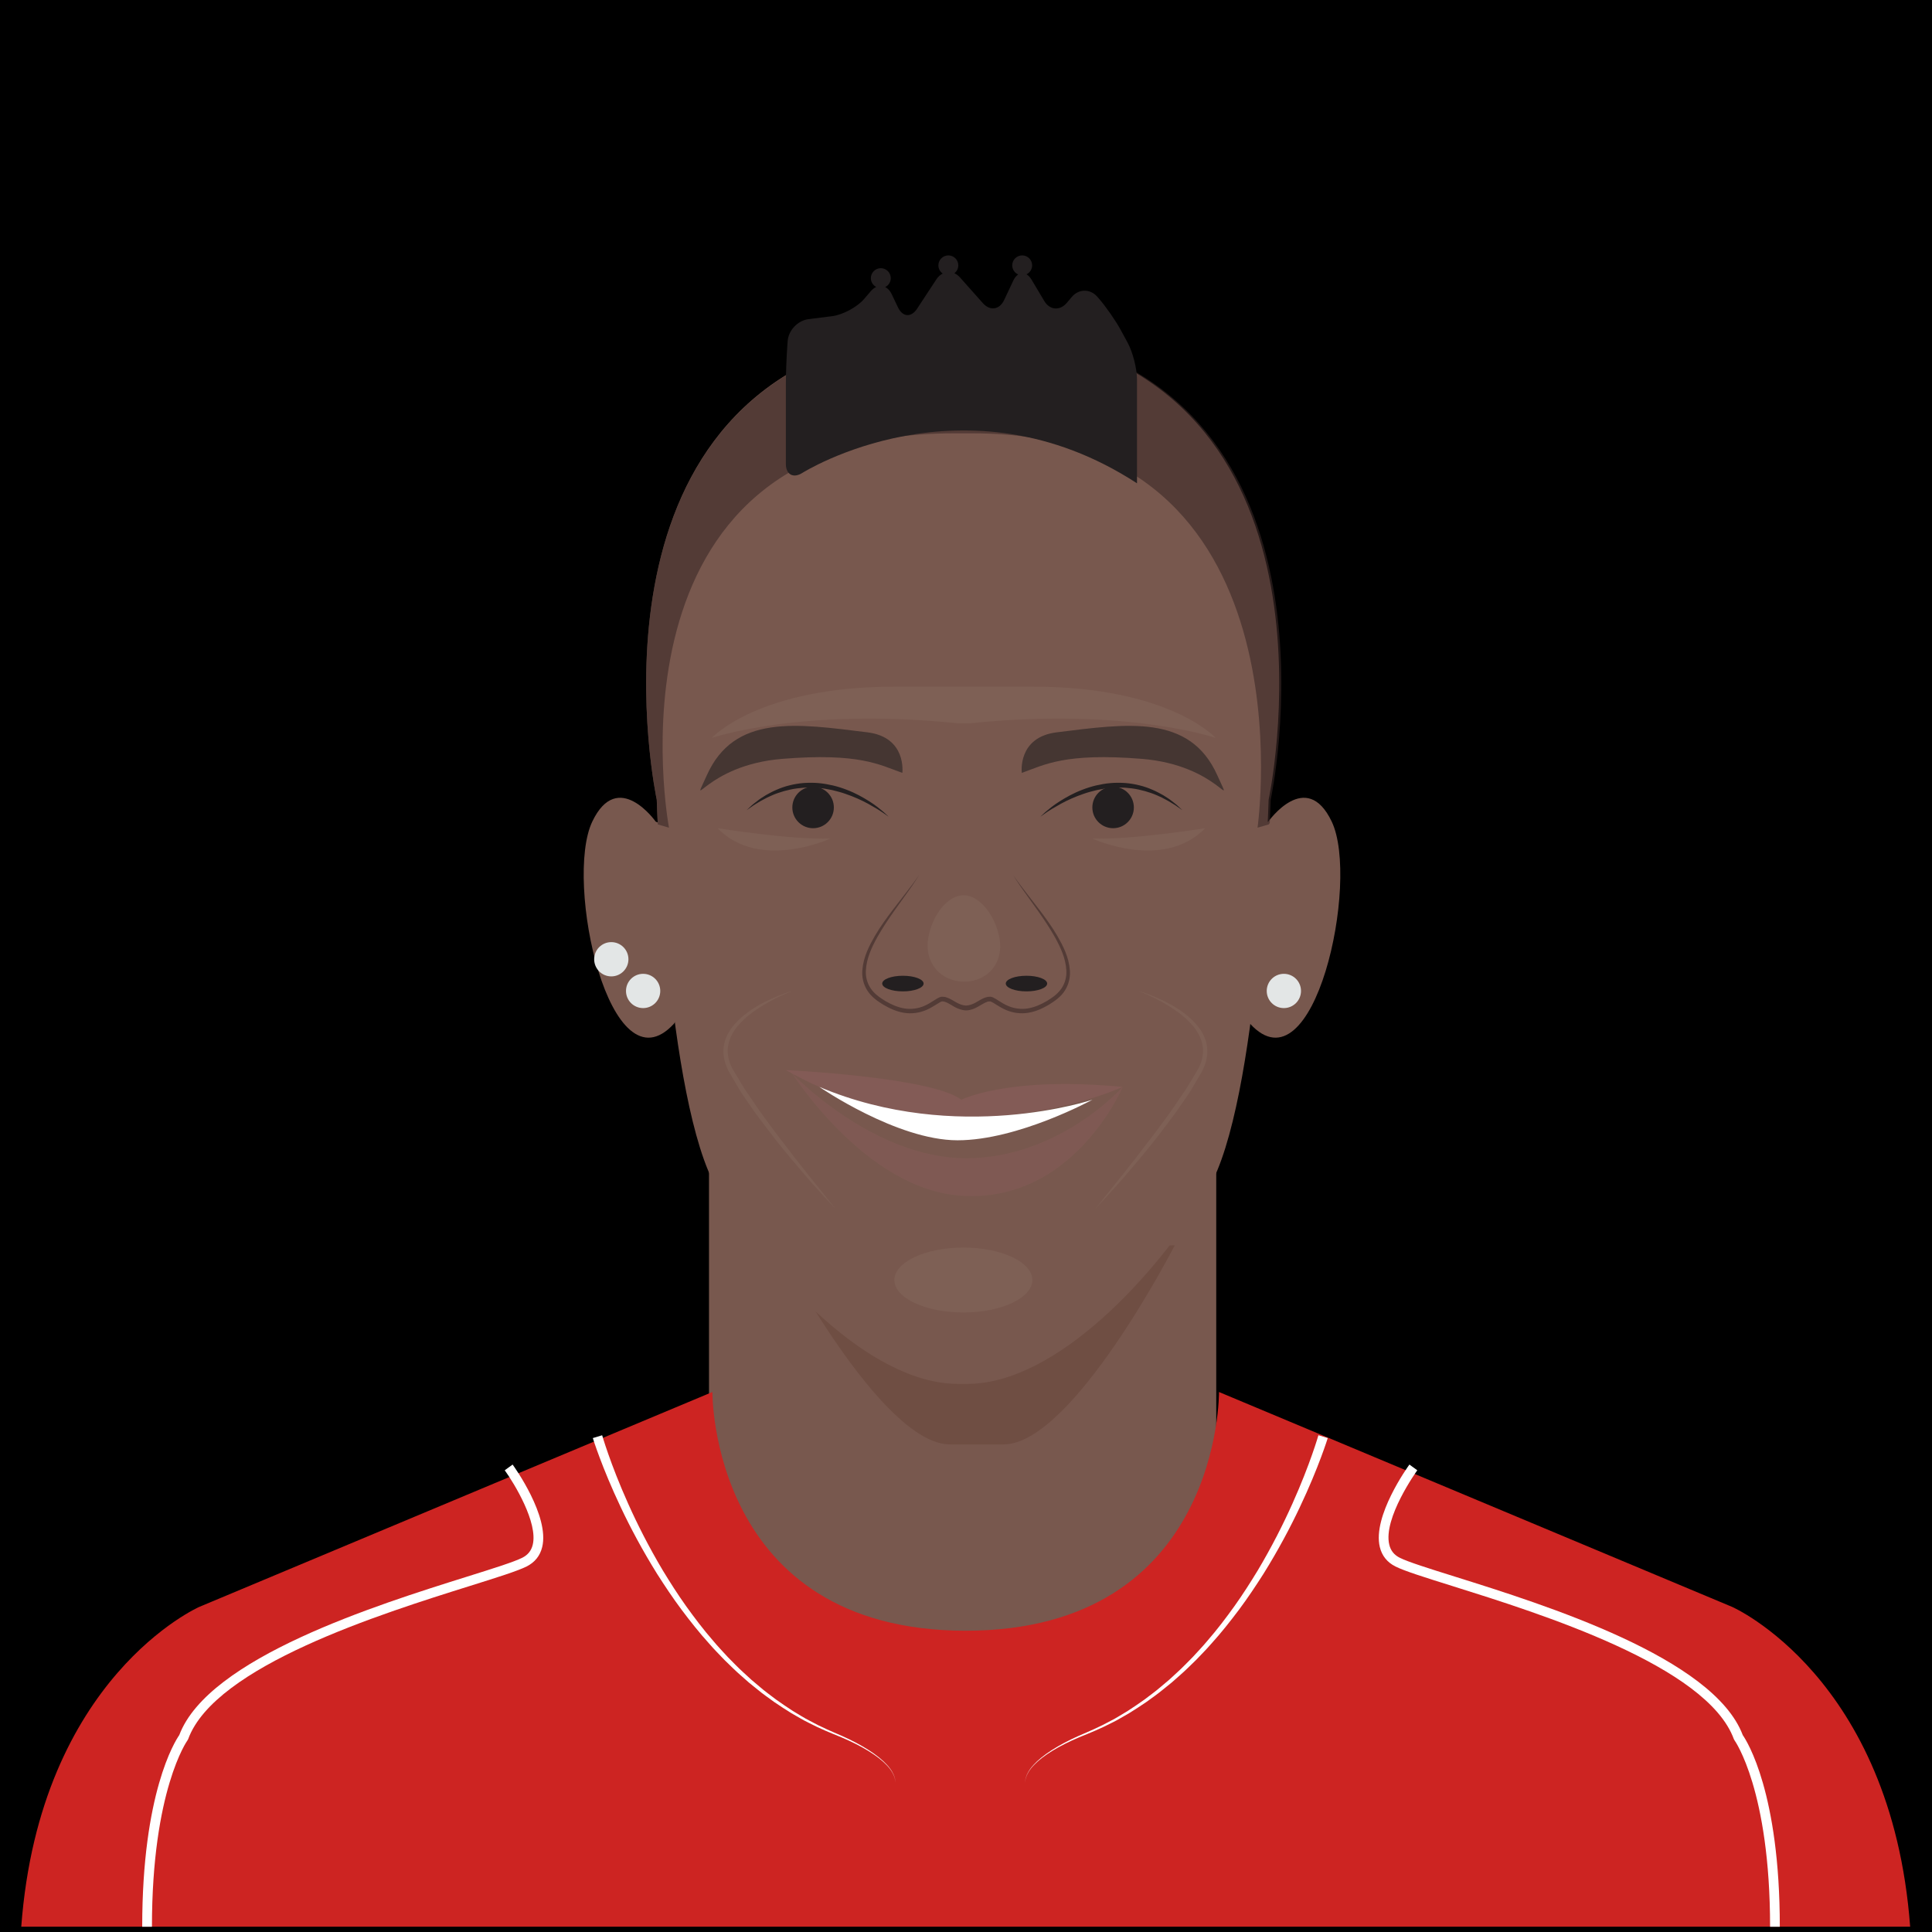
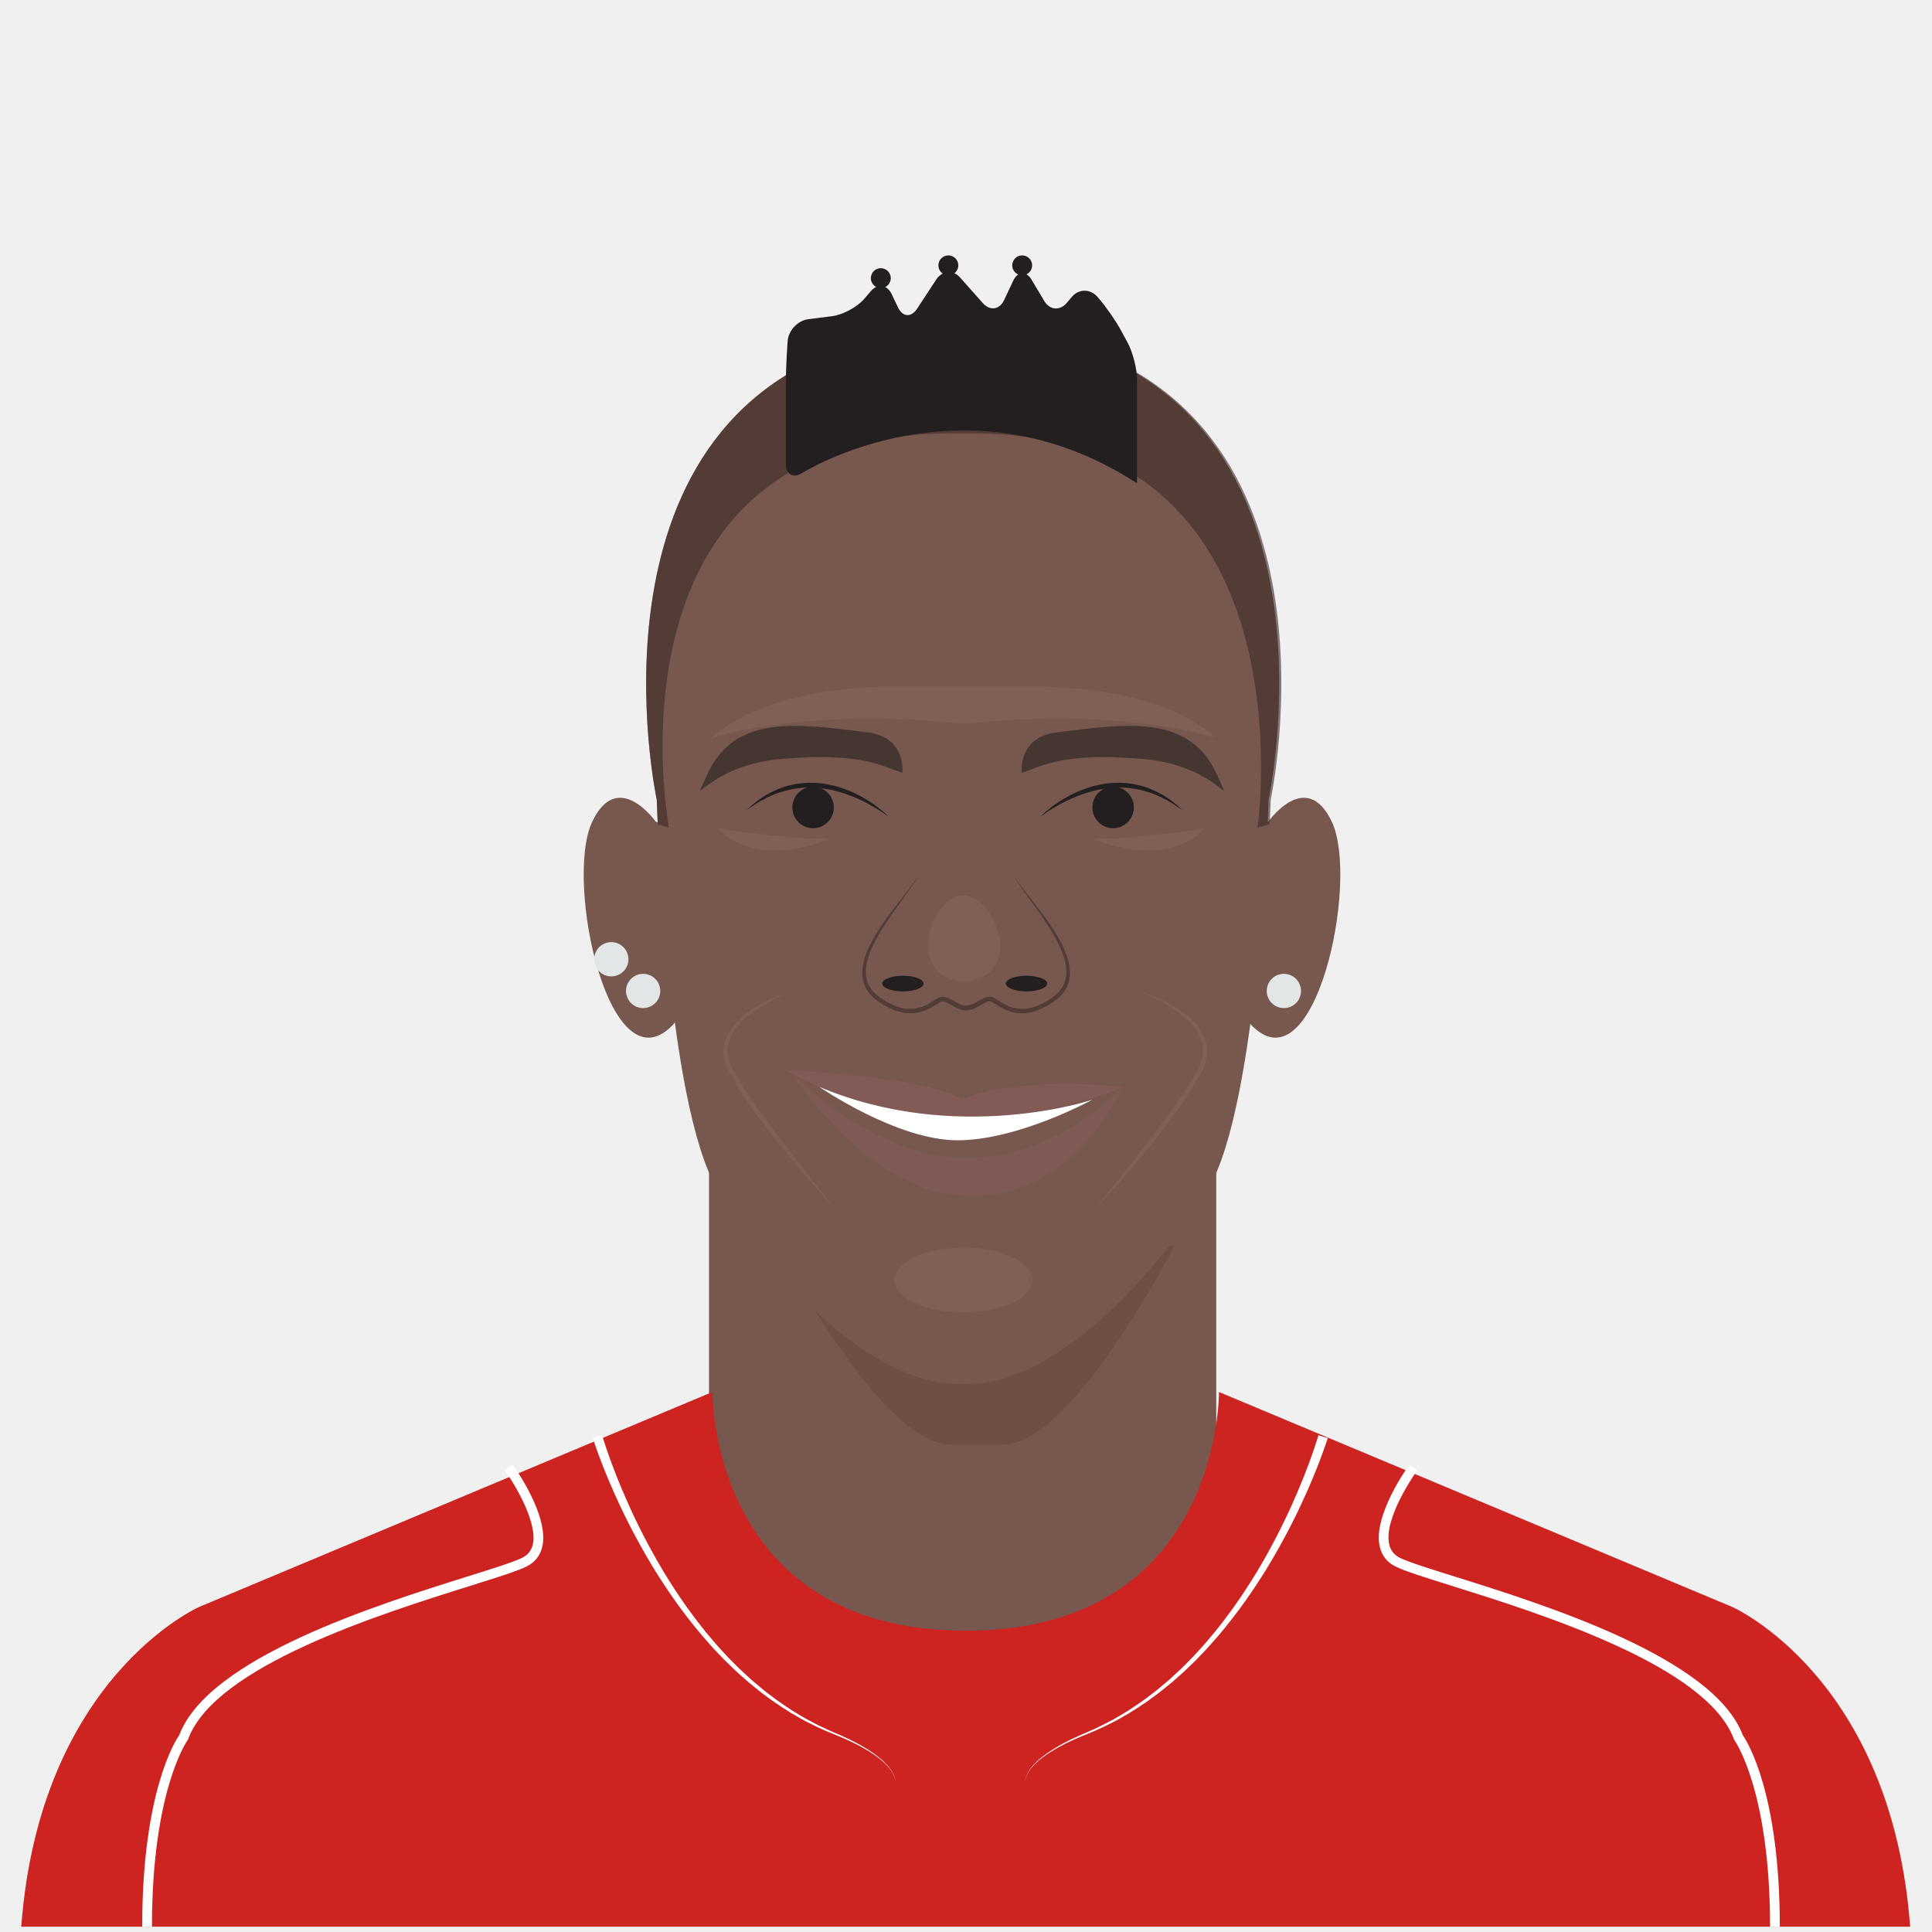
<svg xmlns="http://www.w3.org/2000/svg" xmlns:xlink="http://www.w3.org/1999/xlink" version="1.1" id="Layer_1" x="0px" y="0px" width="396.85px" height="396.851px" viewBox="0 0 396.85 396.851" enable-background="new 0 0 396.85 396.851" xml:space="preserve">
  <defs>
    <clipPath id="circle-clip">
      <circle stroke="#000000" stroke-miterlimit="10" cx="200" cy="200" r="175" />
    </clipPath>
  </defs>
  <g>
-     <rect width="400" height="400" class="player-bg" />
+     <rect width="400" height="400" class="player-bg" fill="rgba(0,0,0,0)" />
    <g>
      <rect x="145.636" y="223.262" fill="#78584E" width="104.19" height="113.471" />
    </g>
    <g>
      <path fill="#6F4E43" d="M241.309,255.805c0,0-20.995,40.887-35.144,40.887h-11.034c-14.149,0-35.134-40.276-35.134-40.276    L241.309,255.805z" />
    </g>
    <g>
      <path fill="#78584E" d="M180.1,69.512c-62.417,14.75-45.198,94.75-45.198,94.75s1.913,62.334,12.436,80    c10.521,17.666,31.25,40,49.424,40h1.97c18.175,0,38.901-22.334,49.423-40c10.522-17.666,12.436-80,12.436-80    s17.219-80-45.198-94.75c0,0-9.939-3.25-17.831-3.25C189.667,66.262,180.1,69.512,180.1,69.512z" />
    </g>
    <g>
      <ellipse fill="#7E6055" cx="197.884" cy="262.928" rx="14.167" ry="6.666" />
    </g>
    <g>
      <path fill="#78584E" d="M260.527,168.762c0,0,7.771-11.002,13.021,0c5.847,12.251-3.617,55.845-16.76,41.535l-3.74-5.535    l4.5-34.75L260.527,168.762z" />
    </g>
    <g>
      <path fill="#78584E" d="M134.684,168.762c0,0-7.773-11.002-13.023,0c-5.847,12.251,3.617,55.845,16.76,41.535l3.74-5.535    l-4.5-34.75L134.684,168.762z" />
    </g>
    <g>
      <path fill="#231F20" d="M213.717,167.762c0,0,0.34-0.372,1.004-0.953c0.674-0.564,1.639-1.388,2.926-2.194    c1.283-0.806,2.834-1.693,4.624-2.372c0.89-0.349,1.835-0.649,2.813-0.89c0.982-0.22,1.992-0.415,3.018-0.496    c1.022-0.093,2.054-0.082,3.062-0.017c1.01,0.084,1.995,0.247,2.927,0.487c0.936,0.223,1.812,0.543,2.617,0.892    c0.812,0.338,1.535,0.741,2.203,1.108c0.645,0.406,1.241,0.769,1.72,1.16c0.479,0.389,0.922,0.69,1.239,1    c0.646,0.599,1.015,0.94,1.015,0.94s-0.412-0.286-1.133-0.786c-0.346-0.269-0.818-0.519-1.328-0.845    c-0.511-0.326-1.135-0.613-1.78-0.975c-0.674-0.312-1.399-0.653-2.202-0.924c-0.795-0.282-1.653-0.521-2.55-0.714    c-0.895-0.204-1.838-0.302-2.794-0.382c-0.959-0.051-1.938-0.049-2.91,0.05c-0.976,0.064-1.941,0.24-2.885,0.439    c-0.938,0.227-1.862,0.462-2.731,0.774c-1.748,0.597-3.333,1.313-4.64,2.03c-1.308,0.714-2.373,1.367-3.093,1.865    C214.115,167.455,213.717,167.762,213.717,167.762z" />
    </g>
    <g>
      <circle fill="#231F20" cx="228.642" cy="165.858" r="4.263" />
    </g>
    <g>
      <circle fill="#231F20" cx="167.017" cy="165.858" r="4.264" />
    </g>
    <g opacity="0.6">
      <path fill="#231F20" d="M209.885,158.762c0,0-0.944-7.328,7.166-8.334c14.587-1.81,27.364-3.772,33,8.834    c3.614,8.084,0.334-2.102-15.5-3.385C218.717,154.596,214.551,157.096,209.885,158.762z" />
    </g>
    <g opacity="0.6">
      <path fill="#231F20" d="M185.35,158.762c0,0,0.944-7.328-7.166-8.334c-14.587-1.81-27.364-3.772-33,8.834    c-3.614,8.084-0.334-2.102,15.5-3.385C176.518,154.596,180.684,157.096,185.35,158.762z" />
    </g>
    <g>
      <ellipse fill="#231F20" cx="185.467" cy="202.033" rx="4.25" ry="1.604" />
    </g>
    <g>
      <ellipse fill="#231F20" cx="210.846" cy="202.033" rx="4.25" ry="1.604" />
    </g>
    <g>
      <path fill="#7E6055" d="M190.66,192.762c0.82-4.9,4.07-8.875,7.258-8.875c3.189,0,6.498,3.975,7.391,8.875    c0.893,4.902-2.357,8.875-7.258,8.875C193.148,201.637,189.84,197.664,190.66,192.762z" />
    </g>
    <g>
      <path fill="#231F20" d="M197.732,223.15" />
    </g>
    <g>
      <path fill="#7E6055" d="M212.197,141.049c27.98,0,37.52,10.527,37.52,10.527s-18.5-6.332-50.5-3h-2.5c-32-3.332-50.5,3-50.5,3    s9.539-10.527,37.52-10.527H212.197z" />
    </g>
    <g opacity="0.6">
      <path fill="#3A2827" d="M215.668,69.512c0,0-9.974-3.25-17.892-3.25c-7.92,0-17.518,3.25-17.518,3.25    c-62.627,14.75-45.351,94.75-45.351,94.75s0.058,1.883,0.21,5.084l2.297,0.666c0,0-15.277-81,58.441-81h4.016    c70.025,0,58.439,81,58.439,81l2.298-0.666l0.212-0.283c0.141-3.025,0.195-4.801,0.195-4.801S278.292,84.262,215.668,69.512z" />
    </g>
    <g>
      <path fill="#231F20" d="M182.518,167.762c0,0-0.34-0.372-1.004-0.953c-0.674-0.564-1.639-1.388-2.926-2.194    c-1.283-0.806-2.834-1.693-4.624-2.372c-0.89-0.349-1.835-0.649-2.813-0.89c-0.982-0.22-1.992-0.415-3.018-0.496    c-1.022-0.093-2.054-0.082-3.062-0.017c-1.01,0.084-1.995,0.247-2.927,0.487c-0.936,0.223-1.812,0.543-2.617,0.892    c-0.812,0.338-1.535,0.741-2.203,1.108c-0.645,0.406-1.241,0.769-1.72,1.16c-0.479,0.389-0.922,0.69-1.239,1    c-0.646,0.599-1.015,0.94-1.015,0.94s0.412-0.286,1.133-0.786c0.346-0.269,0.818-0.519,1.328-0.845    c0.511-0.326,1.135-0.613,1.78-0.975c0.674-0.312,1.399-0.653,2.202-0.924c0.795-0.282,1.653-0.521,2.55-0.714    c0.895-0.204,1.838-0.302,2.794-0.382c0.959-0.051,1.938-0.049,2.91,0.05c0.976,0.064,1.941,0.24,2.885,0.439    c0.938,0.227,1.862,0.462,2.731,0.774c1.748,0.597,3.333,1.313,4.64,2.03c1.308,0.714,2.373,1.367,3.093,1.865    C182.119,167.455,182.518,167.762,182.518,167.762z" />
    </g>
    <g>
      <path fill="#231F20" d="M231.643,70.418l-1.434-2.641c-1.049-1.934-3.096-4.867-4.547-6.521l-0.277-0.316    c-1.451-1.654-3.801-1.631-5.221,0.049l-1.031,1.219c-1.42,1.68-3.504,1.51-4.631-0.381l-2.609-4.379    c-0.312-0.523-0.668-0.881-1.039-1.102c0.684-0.332,1.158-1.027,1.158-1.838c0-1.129-0.916-2.047-2.045-2.047    s-2.045,0.918-2.045,2.047c0,0.838,0.506,1.559,1.229,1.875c-0.379,0.252-0.729,0.654-1.008,1.248l-1.889,4.012    c-0.938,1.99-2.898,2.273-4.361,0.629l-4.686-5.27c-0.354-0.398-0.752-0.688-1.168-0.875c0.488-0.375,0.807-0.957,0.807-1.619    c0-1.129-0.916-2.047-2.045-2.047c-1.131,0-2.047,0.918-2.047,2.047c0,0.697,0.352,1.312,0.885,1.682    c-0.482,0.248-0.928,0.625-1.283,1.166l-3.982,6.066c-1.209,1.838-2.969,1.717-3.914-0.27l-1.305-2.744    c-0.336-0.707-0.801-1.186-1.322-1.445c0.674-0.334,1.141-1.023,1.141-1.826c0-1.129-0.916-2.047-2.047-2.047    c-1.129,0-2.045,0.918-2.045,2.047c0,0.787,0.449,1.463,1.102,1.807c-0.396,0.18-0.785,0.477-1.141,0.895l-1.33,1.559    c-1.428,1.674-4.381,3.268-6.564,3.543l-4.891,0.617c-2.182,0.273-4.1,2.295-4.262,4.488l-0.08,1.098    c-0.162,2.193-0.293,5.789-0.293,7.988v16.145c0,2.199,1.521,3.039,3.383,1.865c0,0,33.246-20.982,68.746,2.135V77.934    C233.551,75.732,232.691,72.352,231.643,70.418z" />
    </g>
    <g>
      <circle fill="#E3E6E6" cx="263.719" cy="203.552" r="3.519" />
    </g>
    <g>
      <circle fill="#E3E6E6" cx="132.104" cy="203.552" r="3.519" />
    </g>
    <g>
      <circle fill="#E3E6E6" cx="125.567" cy="197.04" r="3.519" />
    </g>
    <g opacity="0.6">
      <g>
        <path fill="#3A2827" d="M208.114,179.747c0,0,0.851,1.286,2.51,3.409c0.824,1.067,1.825,2.363,2.974,3.85     c1.132,1.5,2.399,3.211,3.58,5.22c1.148,2.003,2.377,4.315,2.586,7.091c0.111,1.375-0.213,2.864-1.01,4.118     c-0.764,1.268-2.084,2.183-3.271,2.925c-1.281,0.755-2.689,1.416-4.235,1.668c-1.542,0.263-3.203,0.054-4.661-0.59     c-0.733-0.313-1.411-0.73-2.059-1.139c-0.323-0.205-0.64-0.405-0.925-0.538c-0.07-0.033-0.112-0.029-0.167-0.054l-0.039-0.015     c0.141,0.004,0.019,0.002,0.041,0.003l-0.036,0.003l-0.144,0.008c-0.194,0.008-0.398,0.015-0.498,0.084     c-1.122,0.373-2.487,1.733-4.312,1.757c-0.818-0.01-1.742-0.354-2.421-0.742c-0.698-0.389-1.328-0.839-1.938-1.024     c-0.155-0.073-0.294-0.063-0.433-0.072l-0.104-0.01l-0.026-0.003c0.021-0.006-0.084,0.01,0.04-0.015l-0.068,0.02     c-0.086,0.028-0.2,0.048-0.262,0.082c-0.195,0.105-0.553,0.312-0.867,0.518c-0.646,0.408-1.325,0.825-2.058,1.139     c-1.458,0.644-3.12,0.853-4.662,0.59c-1.551-0.254-2.949-0.912-4.224-1.66l-0.924-0.606l-0.229-0.15l-0.058-0.038l-0.072-0.054     l-0.104-0.084l-0.416-0.334c-0.278-0.205-0.545-0.521-0.812-0.776c-0.237-0.29-0.472-0.577-0.67-0.89     c-0.797-1.254-1.122-2.744-1.011-4.119c0.21-2.776,1.438-5.089,2.588-7.091c1.181-2.01,2.447-3.721,3.58-5.22     c1.148-1.486,2.15-2.782,2.975-3.85c1.659-2.123,2.51-3.409,2.51-3.409s-0.776,1.335-2.354,3.525     c-0.784,1.096-1.737,2.426-2.83,3.952c-1.071,1.537-2.266,3.284-3.393,5.28c-1.091,1.989-2.219,4.294-2.348,6.847     c-0.072,1.266,0.251,2.553,0.969,3.636c0.705,1.092,1.833,1.896,3.045,2.638c1.212,0.699,2.521,1.298,3.918,1.515     c1.391,0.222,2.831,0.031,4.146-0.556c0.661-0.289,1.282-0.676,1.923-1.086c0.33-0.204,0.614-0.416,1.112-0.638     c0.11-0.048,0.188-0.059,0.285-0.09l0.069-0.021c0.147-0.025,0.066-0.007,0.111-0.012l0.045,0.001l0.183,0.006     c0.245,0.008,0.492,0.021,0.694,0.106c0.862,0.268,1.495,0.747,2.145,1.091c0.666,0.354,1.211,0.568,1.945,0.606     c0.657-0.022,1.3-0.252,1.946-0.605c0.67-0.349,1.236-0.812,2.19-1.102c0.258-0.091,0.439-0.086,0.629-0.096l0.144-0.007     l0.036-0.002c0.046,0.001-0.053-0.005,0.112,0.002l0.099,0.024c0.127,0.035,0.277,0.07,0.379,0.119     c0.408,0.193,0.734,0.412,1.054,0.616c0.641,0.41,1.263,0.797,1.924,1.086c1.314,0.587,2.755,0.778,4.146,0.556     c1.4-0.219,2.701-0.814,3.905-1.508c0.614-0.405,1.217-0.752,1.721-1.188c0.521-0.43,0.97-0.92,1.337-1.456     c0.719-1.084,1.042-2.371,0.97-3.637c-0.128-2.553-1.257-4.858-2.348-6.847c-1.127-1.996-2.321-3.744-3.394-5.281     c-1.093-1.525-2.045-2.856-2.829-3.952C208.891,181.082,208.114,179.747,208.114,179.747z" />
      </g>
    </g>
    <g>
      <path fill="#7E6055" d="M162.753,203.552c0,0-0.872,0.319-2.343,0.999c-1.468,0.674-3.537,1.736-5.77,3.344    c-1.111,0.805-2.235,1.791-3.216,2.99c-0.964,1.203-1.733,2.676-1.918,4.302c-0.172,1.626,0.308,3.332,1.229,4.823    c0.472,0.781,0.946,1.569,1.423,2.359c0.472,0.795,0.947,1.592,1.492,2.33c1.05,1.511,2.026,3.062,3.117,4.521    c1.085,1.462,2.133,2.915,3.184,4.295c1.074,1.362,2.084,2.702,3.047,3.97c0.985,1.25,1.917,2.432,2.777,3.522    c3.477,4.341,5.794,7.234,5.794,7.234s-0.635-0.676-1.747-1.859c-0.545-0.601-1.208-1.33-1.968-2.168    c-0.753-0.844-1.622-1.779-2.513-2.848c-1.813-2.111-3.918-4.588-6.076-7.321c-1.072-1.372-2.144-2.819-3.252-4.274    c-1.112-1.451-2.137-3.026-3.216-4.55c-0.546-0.764-1.011-1.565-1.472-2.364c-0.468-0.796-0.933-1.59-1.395-2.376    c-0.974-1.618-1.506-3.547-1.285-5.393c0.216-1.854,1.158-3.437,2.22-4.669c1.085-1.23,2.284-2.201,3.452-2.984    c2.34-1.57,4.511-2.46,6.017-3.063C161.854,203.787,162.753,203.552,162.753,203.552z" />
    </g>
    <g>
      <path fill="#7E6055" d="M233.843,203.552c0,0,0.899,0.235,2.418,0.82c1.506,0.604,3.677,1.493,6.017,3.063    c1.168,0.783,2.367,1.754,3.452,2.984c1.062,1.232,2.004,2.814,2.22,4.669c0.221,1.846-0.312,3.774-1.285,5.393    c-0.462,0.786-0.927,1.58-1.395,2.376c-0.461,0.799-0.926,1.601-1.472,2.364c-1.079,1.523-2.104,3.099-3.216,4.55    c-1.108,1.455-2.18,2.902-3.252,4.274c-2.158,2.733-4.263,5.21-6.076,7.321c-0.891,1.068-1.76,2.004-2.513,2.848    c-0.76,0.838-1.423,1.567-1.968,2.168c-1.112,1.184-1.747,1.859-1.747,1.859s2.317-2.894,5.794-7.234    c0.86-1.091,1.792-2.272,2.777-3.522c0.963-1.268,1.973-2.607,3.047-3.97c1.051-1.38,2.099-2.833,3.184-4.295    c1.091-1.459,2.067-3.011,3.117-4.521c0.545-0.738,1.021-1.535,1.492-2.33c0.477-0.79,0.951-1.578,1.423-2.359    c0.921-1.491,1.4-3.197,1.229-4.823c-0.185-1.626-0.954-3.099-1.918-4.302c-0.98-1.199-2.104-2.186-3.216-2.99    c-2.232-1.607-4.302-2.67-5.77-3.344C234.715,203.871,233.843,203.552,233.843,203.552z" />
    </g>
    <g opacity="0.3">
      <path fill="#9D6167" d="M161.422,219.801c0,0,29.96,1.417,36.064,6.096c0,0,9.459-4.887,33.131-2.635    C230.617,223.262,195.761,239.39,161.422,219.801z" />
    </g>
    <g opacity="0.2">
      <path fill="#9D6167" d="M162.753,220.539c0,0,14.722,23.223,33.933,25.002c23.608,2.187,33.932-22.279,33.932-22.279    s-12.98,14.647-32.17,14.647S162.753,220.539,162.753,220.539z" />
    </g>
    <g>
      <path fill="#FFFFFF" d="M168.306,223.262c0,0,15.909,10.963,28.38,10.963s27.693-8.328,27.693-8.328    S196.686,235.225,168.306,223.262z" />
    </g>
    <g>
      <path fill="#7E6055" d="M224.379,172.241c0,0,14.503,6.762,23.19-2.119C247.569,170.122,232.167,172.574,224.379,172.241z" />
    </g>
    <g>
      <path fill="#7E6055" d="M170.57,172.241c0,0-14.503,6.762-23.19-2.119C147.38,170.122,162.782,172.574,170.57,172.241z" />
    </g>
    <g>
      <path fill="#CD2422" d="M198.454,334.969c-52.613,0-52.119-49.037-52.119-49.037L40.929,330.073c0,0-32.731,14.384-36.563,65.693    h387.998c-3.832-51.31-36.562-65.693-36.562-65.693l-105.406-44.142c0,0,0.494,49.037-52.119,49.037" />
    </g>
    <g>
      <defs>
        <path id="SVGID_1_" d="M409.923,405.884v-75.703l-141.914-44.142c0,0,0.666,49.037-70.17,49.037     c-70.84,0-70.174-49.037-70.174-49.037L-9.884,326.848v79.03" />
      </defs>
      <clipPath id="SVGID_2_">
        <use xlink:href="#SVGID_1_" overflow="visible" />
      </clipPath>
      <g clip-path="url(#SVGID_2_)">
        <path fill="#FFFFFF" d="M123.688,294.816c0,0,0.402,1.424,1.279,3.916c0.872,2.484,2.211,6.015,4.066,10.145     c1.847,4.135,4.229,8.859,7.128,13.726c1.473,2.417,3.041,4.889,4.77,7.309c1.734,2.412,3.557,4.826,5.543,7.102     c0.961,1.167,2.015,2.249,3.026,3.363c1.065,1.06,2.089,2.159,3.195,3.151c0.548,0.504,1.093,1.005,1.636,1.503     c0.562,0.476,1.123,0.947,1.681,1.417c1.098,0.962,2.276,1.791,3.399,2.656c1.15,0.824,2.309,1.601,3.451,2.345     c1.181,0.681,2.291,1.433,3.455,2.012c2.282,1.256,4.539,2.211,6.641,3.114c4.166,1.861,7.429,3.953,9.231,5.936     c0.911,0.978,1.401,1.938,1.593,2.622c0.088,0.345,0.137,0.615,0.138,0.8c0.011,0.184,0.017,0.278,0.017,0.278     s-0.008-0.095-0.022-0.278c-0.005-0.184-0.059-0.452-0.153-0.794c-0.205-0.677-0.71-1.618-1.634-2.569     c-1.827-1.93-5.116-3.943-9.293-5.707c-2.101-0.852-4.414-1.776-6.733-2.991c-1.186-0.561-2.318-1.293-3.525-1.957     c-1.167-0.726-2.353-1.485-3.531-2.294c-1.15-0.85-2.359-1.663-3.487-2.611c-0.572-0.463-1.148-0.928-1.728-1.396     c-0.559-0.492-1.12-0.987-1.684-1.484c-1.139-0.98-2.195-2.068-3.295-3.119c-1.045-1.104-2.134-2.178-3.129-3.336     c-2.056-2.26-3.948-4.66-5.752-7.064c-1.797-2.41-3.434-4.877-4.975-7.29c-3.031-4.859-5.54-9.589-7.494-13.733     c-1.964-4.143-3.395-7.689-4.334-10.199c-0.939-2.502-1.396-3.994-1.396-3.994L123.688,294.816z" />
      </g>
      <g clip-path="url(#SVGID_2_)">
        <path fill="#FFFFFF" d="M272.731,295.391c0,0-0.456,1.492-1.396,3.994c-0.939,2.51-2.37,6.057-4.334,10.199     c-1.954,4.145-4.463,8.874-7.494,13.733c-1.541,2.413-3.178,4.88-4.975,7.29c-1.804,2.404-3.696,4.805-5.752,7.064     c-0.995,1.158-2.084,2.232-3.129,3.336c-1.1,1.051-2.156,2.139-3.295,3.119c-0.563,0.497-1.125,0.992-1.684,1.484     c-0.579,0.469-1.155,0.934-1.728,1.396c-1.128,0.948-2.337,1.762-3.487,2.611c-1.179,0.809-2.364,1.568-3.531,2.294     c-1.207,0.664-2.34,1.396-3.525,1.957c-2.319,1.215-4.633,2.14-6.733,2.991c-4.177,1.764-7.466,3.777-9.293,5.707     c-0.924,0.951-1.429,1.893-1.634,2.569c-0.095,0.342-0.148,0.61-0.153,0.794c-0.015,0.184-0.022,0.278-0.022,0.278     s0.006-0.095,0.017-0.278c0.001-0.185,0.05-0.455,0.138-0.8c0.191-0.685,0.682-1.645,1.593-2.622     c1.803-1.982,5.065-4.074,9.231-5.936c2.102-0.903,4.358-1.858,6.641-3.114c1.164-0.579,2.274-1.331,3.455-2.012     c1.143-0.744,2.301-1.521,3.451-2.345c1.123-0.865,2.302-1.694,3.399-2.656c0.558-0.47,1.118-0.941,1.681-1.417     c0.543-0.498,1.088-0.999,1.636-1.503c1.106-0.992,2.13-2.092,3.195-3.151c1.012-1.114,2.065-2.196,3.026-3.363     c1.986-2.275,3.809-4.689,5.543-7.102c1.729-2.42,3.297-4.892,4.77-7.309c2.898-4.866,5.281-9.591,7.128-13.726     c1.855-4.13,3.194-7.66,4.066-10.145c0.877-2.492,1.279-3.916,1.279-3.916L272.731,295.391z" />
      </g>
      <g clip-path="url(#SVGID_2_)">
        <path fill="#FFFFFF" d="M365.59,395.767h-2c0-28.024-7.234-38.195-7.308-38.295l-0.135-0.25     c-5.514-15.038-39.621-25.731-57.944-31.476c-5.627-1.765-9.692-3.039-11.564-3.975c-1.689-0.845-2.77-2.187-3.209-3.986     c-1.552-6.355,5.764-16.522,6.076-16.952l1.618,1.176c-0.071,0.098-7.085,9.846-5.751,15.303c0.298,1.22,1.005,2.093,2.16,2.671     c1.729,0.864,5.938,2.185,11.269,3.855c18.602,5.832,53.185,16.674,59.176,32.566C358.877,357.702,365.59,368.305,365.59,395.767     z" />
      </g>
      <g clip-path="url(#SVGID_2_)">
        <path fill="#FFFFFF" d="M31.211,395.767h-2c0-27.462,6.713-38.064,7.612-39.362c5.991-15.893,40.574-26.734,59.176-32.566     c5.33-1.671,9.54-2.991,11.269-3.855c1.156-0.578,1.862-1.452,2.16-2.672c1.107-4.535-3.775-12.583-5.75-15.302l1.617-1.176     c0.312,0.43,7.628,10.597,6.076,16.952c-0.439,1.8-1.52,3.142-3.209,3.986c-1.872,0.936-5.938,2.21-11.564,3.975     c-18.323,5.744-52.431,16.438-57.944,31.476l-0.137,0.252C38.445,357.571,31.211,367.742,31.211,395.767z" />
      </g>
    </g>
  </g>
</svg>
